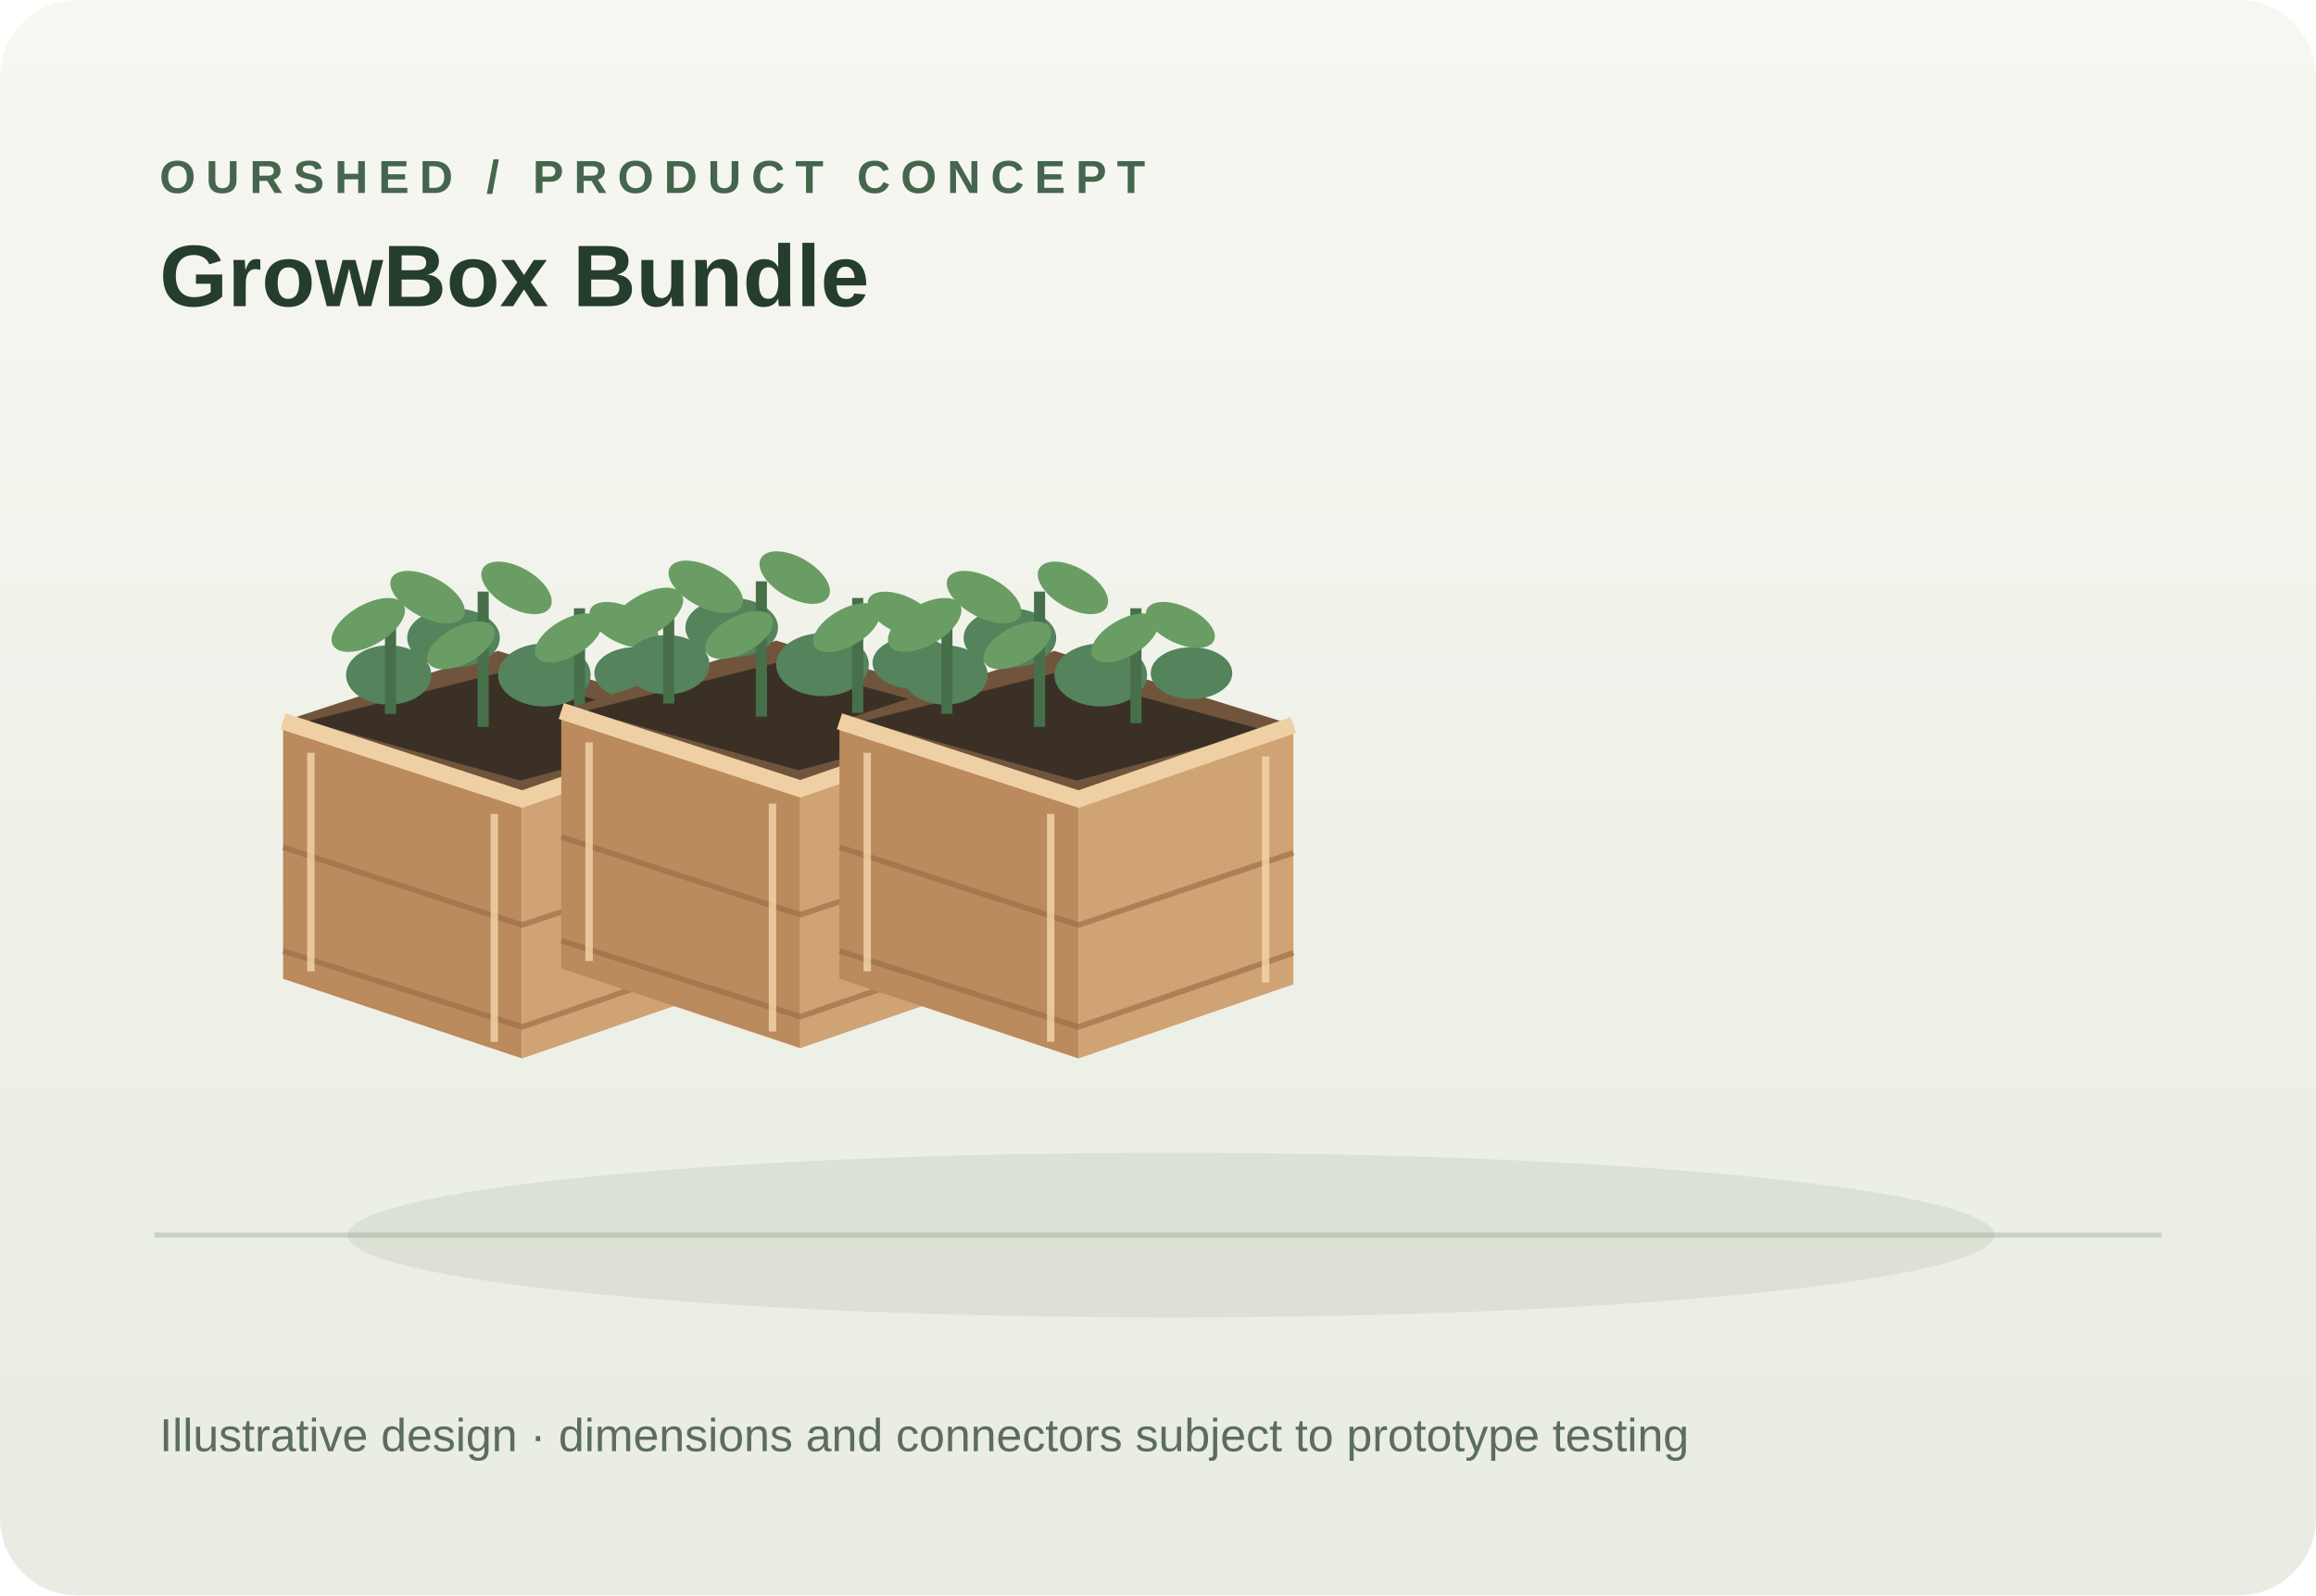
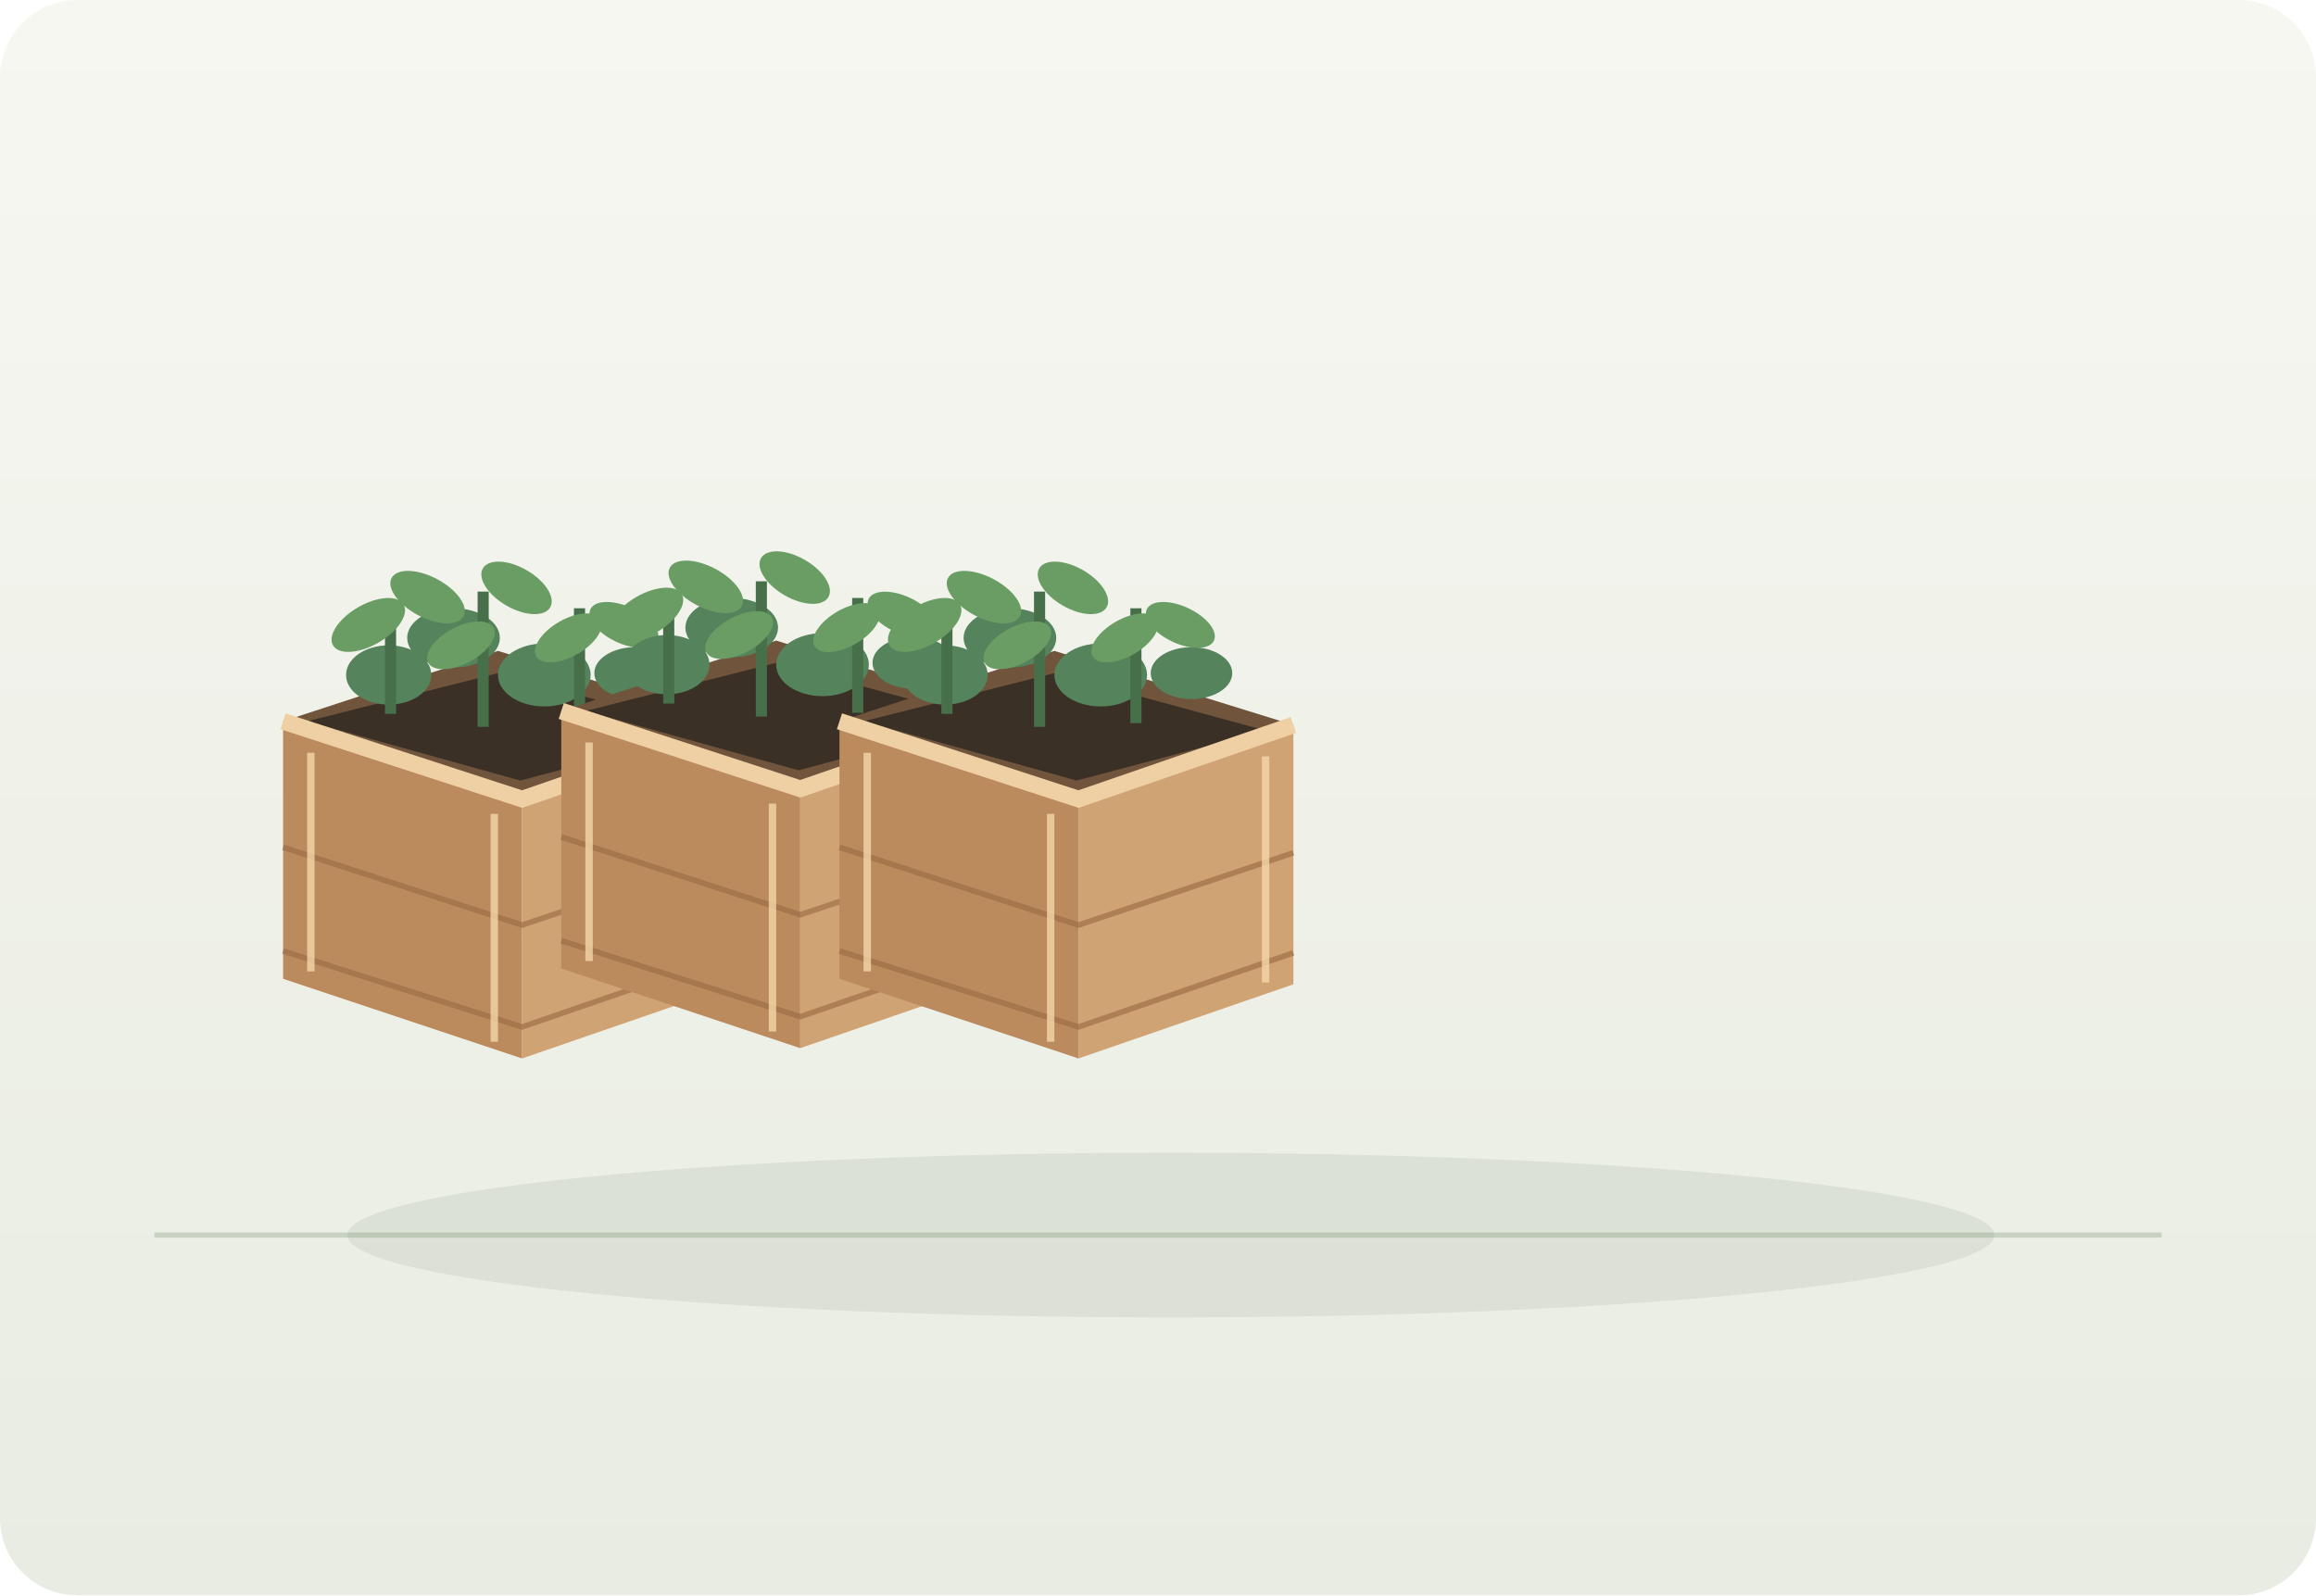
<svg xmlns="http://www.w3.org/2000/svg" viewBox="0 0 900 620" role="img">
  <defs>
    <linearGradient id="bg" x2="0" y2="1">
      <stop stop-color="#f7f7f1" />
      <stop offset="1" stop-color="#e8ece2" />
    </linearGradient>
  </defs>
  <rect width="900" height="620" rx="30" fill="url(#bg)" />
  <path d="M60 480H840" stroke="#c9d2c2" stroke-width="2" />
  <ellipse cx="455" cy="480" rx="320" ry="32" fill="#71816b" opacity=".13" />
  <g transform="translate(110 240) scale(0.72)">
    <path d="M0 56 116 18 245 58 129 98Z" fill="#70553c" />
    <path d="M13 56 116 30 230 61 128 88Z" fill="#3b3026" />
    <path d="M0 56 129 98 129 238 0 195Z" fill="#bb8a5d" />
    <path d="M129 98 245 58 245 198 129 238Z" fill="#d0a375" />
    <path d="M0 56 129 98 245 58" fill="none" stroke="#efd0a4" stroke-width="9" />
    <path d="M0 124 129 166 245 127M0 180 129 221 245 181" stroke="#9b6b44" stroke-width="3" fill="none" opacity=".65" />
    <path d="M15 73 15 191M114 106 114 229M230 75 230 197" stroke="#f4d7aa" stroke-width="4" opacity=".8" />
    <g fill="#54835c">
      <ellipse cx="57" cy="31" rx="23" ry="16" />
      <ellipse cx="92" cy="11" rx="25" ry="16" />
      <ellipse cx="141" cy="31" rx="25" ry="17" />
      <ellipse cx="190" cy="30" rx="22" ry="14" />
    </g>
    <path d="M58 52V-5M108 59V-14M160 57V-5" stroke="#47704a" stroke-width="6" />
    <g fill="#6a9d64">
      <ellipse cx="46" cy="4" rx="22" ry="11" transform="rotate(-30 46 4)" />
      <ellipse cx="78" cy="-11" rx="22" ry="11" transform="rotate(28 78 -11)" />
      <ellipse cx="96" cy="15" rx="20" ry="10" transform="rotate(-28 96 15)" />
      <ellipse cx="126" cy="-16" rx="21" ry="11" transform="rotate(30 126 -16)" />
      <ellipse cx="154" cy="11" rx="20" ry="10" transform="rotate(-30 154 11)" />
      <ellipse cx="184" cy="4" rx="20" ry="10" transform="rotate(25 184 4)" />
    </g>
  </g>
  <g transform="translate(218.108 236) scale(0.72)">
    <path d="M0 56 116 18 245 58 129 98Z" fill="#70553c" />
    <path d="M13 56 116 30 230 61 128 88Z" fill="#3b3026" />
    <path d="M0 56 129 98 129 238 0 195Z" fill="#bb8a5d" />
    <path d="M129 98 245 58 245 198 129 238Z" fill="#d0a375" />
    <path d="M0 56 129 98 245 58" fill="none" stroke="#efd0a4" stroke-width="9" />
    <path d="M0 124 129 166 245 127M0 180 129 221 245 181" stroke="#9b6b44" stroke-width="3" fill="none" opacity=".65" />
    <path d="M15 73 15 191M114 106 114 229M230 75 230 197" stroke="#f4d7aa" stroke-width="4" opacity=".8" />
    <g fill="#54835c">
      <ellipse cx="57" cy="31" rx="23" ry="16" />
      <ellipse cx="92" cy="11" rx="25" ry="16" />
      <ellipse cx="141" cy="31" rx="25" ry="17" />
      <ellipse cx="190" cy="30" rx="22" ry="14" />
    </g>
    <path d="M58 52V-5M108 59V-14M160 57V-5" stroke="#47704a" stroke-width="6" />
    <g fill="#6a9d64">
      <ellipse cx="46" cy="4" rx="22" ry="11" transform="rotate(-30 46 4)" />
      <ellipse cx="78" cy="-11" rx="22" ry="11" transform="rotate(28 78 -11)" />
      <ellipse cx="96" cy="15" rx="20" ry="10" transform="rotate(-28 96 15)" />
      <ellipse cx="126" cy="-16" rx="21" ry="11" transform="rotate(30 126 -16)" />
      <ellipse cx="154" cy="11" rx="20" ry="10" transform="rotate(-30 154 11)" />
      <ellipse cx="184" cy="4" rx="20" ry="10" transform="rotate(25 184 4)" />
    </g>
  </g>
  <g transform="translate(326.216 240) scale(0.72)">
    <path d="M0 56 116 18 245 58 129 98Z" fill="#70553c" />
    <path d="M13 56 116 30 230 61 128 88Z" fill="#3b3026" />
    <path d="M0 56 129 98 129 238 0 195Z" fill="#bb8a5d" />
    <path d="M129 98 245 58 245 198 129 238Z" fill="#d0a375" />
    <path d="M0 56 129 98 245 58" fill="none" stroke="#efd0a4" stroke-width="9" />
    <path d="M0 124 129 166 245 127M0 180 129 221 245 181" stroke="#9b6b44" stroke-width="3" fill="none" opacity=".65" />
    <path d="M15 73 15 191M114 106 114 229M230 75 230 197" stroke="#f4d7aa" stroke-width="4" opacity=".8" />
    <g fill="#54835c">
      <ellipse cx="57" cy="31" rx="23" ry="16" />
      <ellipse cx="92" cy="11" rx="25" ry="16" />
      <ellipse cx="141" cy="31" rx="25" ry="17" />
      <ellipse cx="190" cy="30" rx="22" ry="14" />
    </g>
    <path d="M58 52V-5M108 59V-14M160 57V-5" stroke="#47704a" stroke-width="6" />
    <g fill="#6a9d64">
      <ellipse cx="46" cy="4" rx="22" ry="11" transform="rotate(-30 46 4)" />
      <ellipse cx="78" cy="-11" rx="22" ry="11" transform="rotate(28 78 -11)" />
      <ellipse cx="96" cy="15" rx="20" ry="10" transform="rotate(-28 96 15)" />
      <ellipse cx="126" cy="-16" rx="21" ry="11" transform="rotate(30 126 -16)" />
      <ellipse cx="154" cy="11" rx="20" ry="10" transform="rotate(-30 154 11)" />
      <ellipse cx="184" cy="4" rx="20" ry="10" transform="rotate(25 184 4)" />
    </g>
  </g>
-   <text x="62" y="75" font-family="Arial,sans-serif" font-size="18" font-weight="bold" letter-spacing="4" fill="#45654d">OURSHED  /  PRODUCT CONCEPT</text>
-   <text x="62" y="119" font-family="Arial,sans-serif" font-size="34" font-weight="bold" fill="#253d2d">GrowBox Bundle</text>
-   <text x="62" y="564" font-family="Arial,sans-serif" font-size="18" fill="#5b6d5e">Illustrative design · dimensions and connectors subject to prototype testing</text>
</svg>
